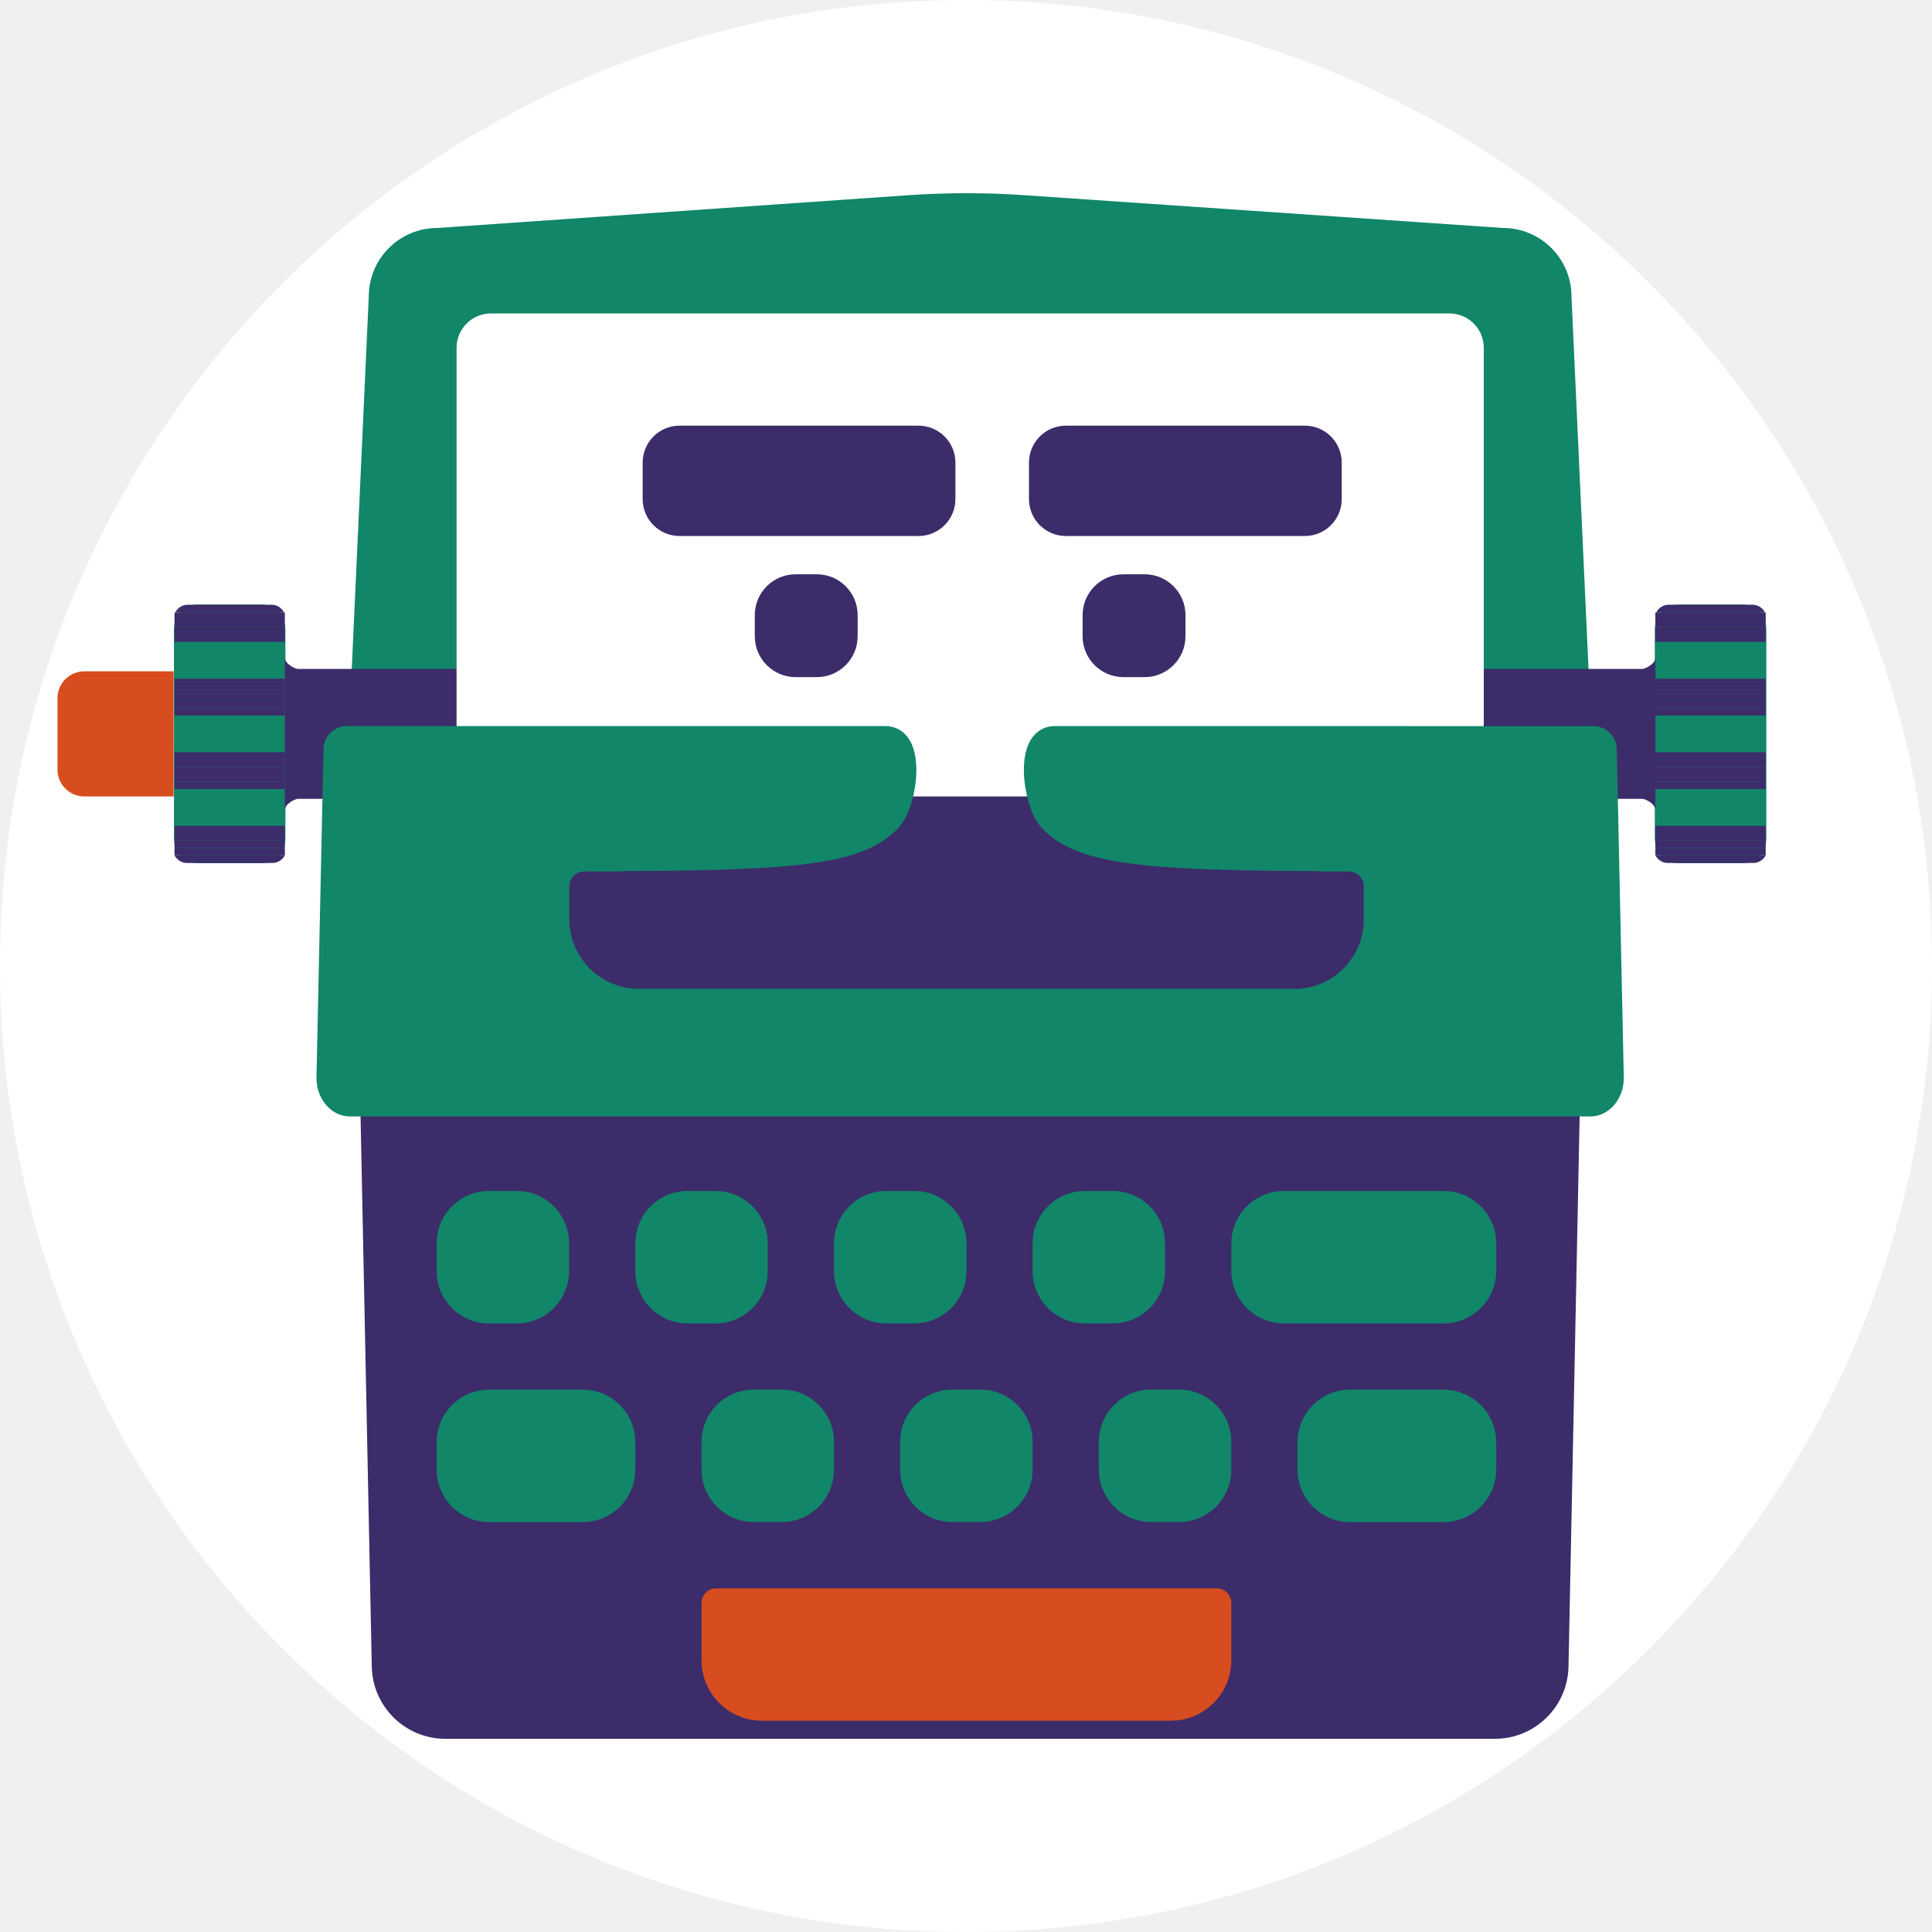
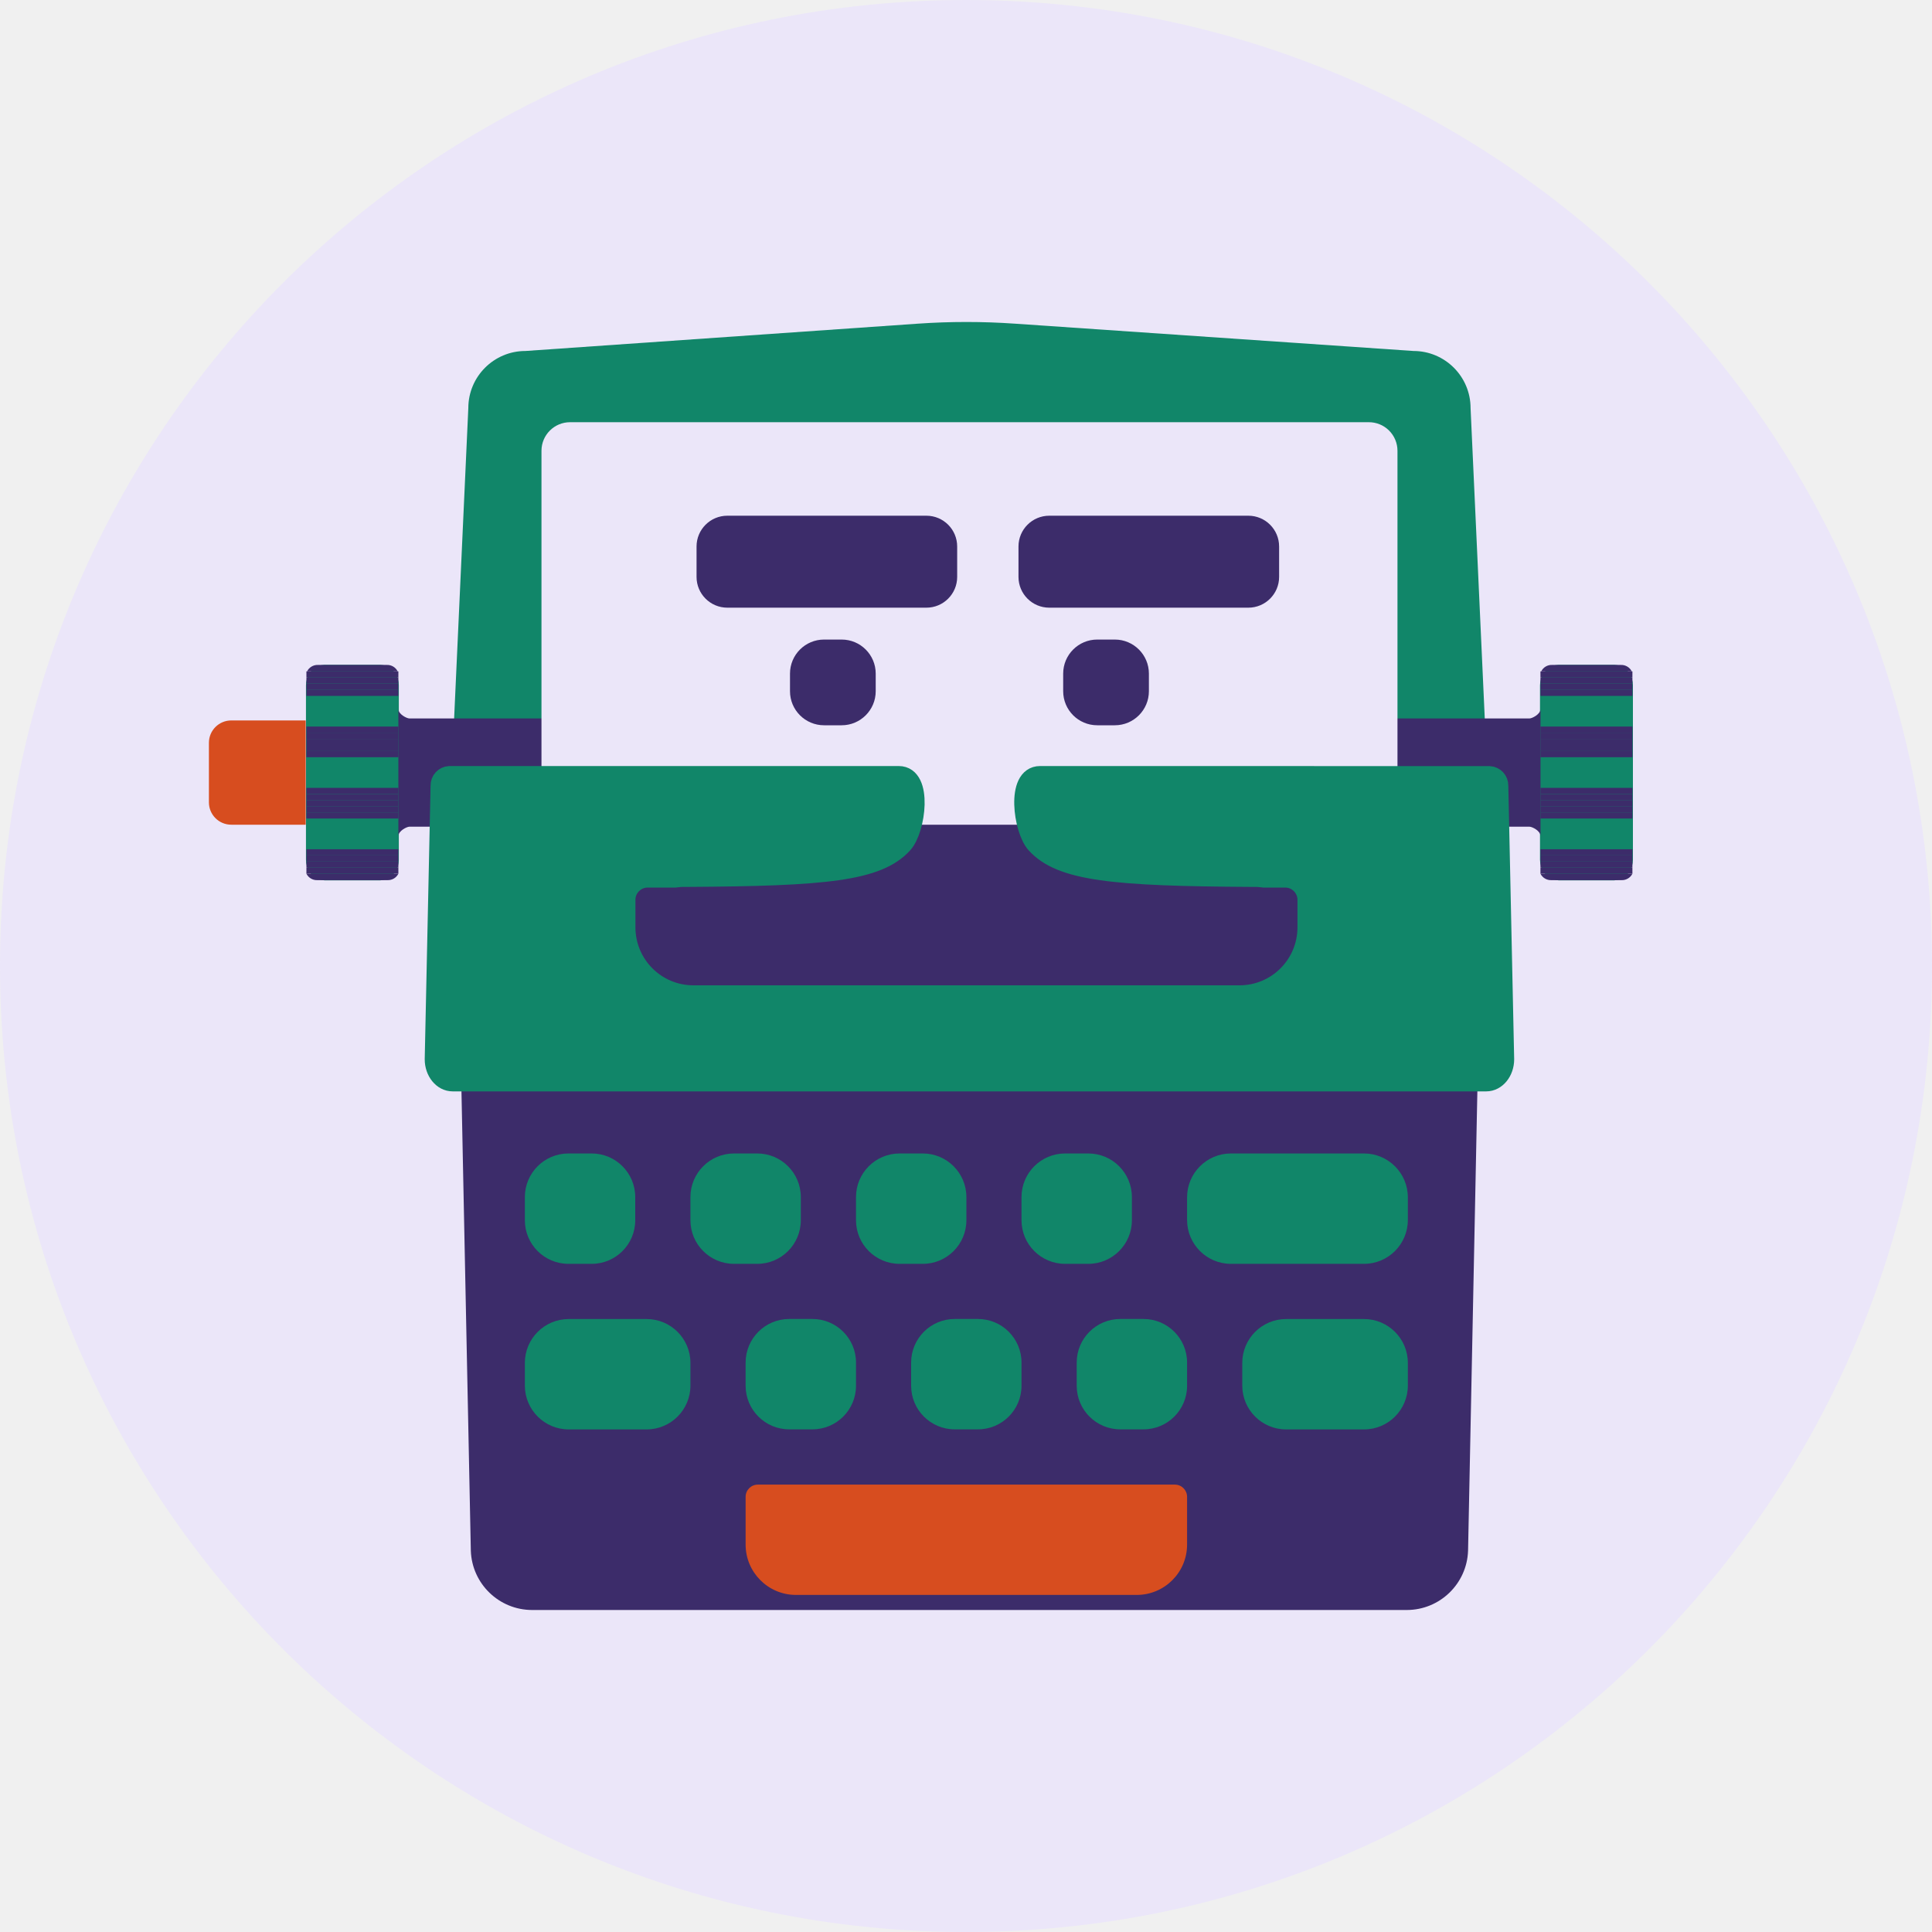
- <svg xmlns="http://www.w3.org/2000/svg" width="250" height="250" viewBox="0 0 250 250">
-   <circle cx="125" cy="125" r="125" fill="#fff" />
-   <path d="M206.21,100.91H44.86l2.86-62.54a8.87,8.87,0,0,1,8.87-8.87l60.93-4.24a108.42,108.42,0,0,1,15.08,0l61.88,4.24a8.87,8.87,0,0,1,8.87,8.87Z" fill="#118669" />
-   <path d="M35.43,108.51V81.42a2,2,0,0,0-.08-.56A1.47,1.47,0,0,0,34,79.73H25.43a1.45,1.45,0,0,0-1.34,1.13,1.73,1.73,0,0,0-.08.56v27.09a1.69,1.69,0,0,0,.08.56,1.47,1.47,0,0,0,1.34,1.13H34a1.5,1.5,0,0,0,1.35-1.13A2,2,0,0,0,35.43,108.51Z" fill="#118669" stroke="#118669" stroke-miterlimit="10" stroke-width="3" />
-   <path d="M193.44,225H57.63a9.53,9.53,0,0,1-9.52-9.21l-1.61-79H204.56l-1.6,79A9.53,9.53,0,0,1,193.44,225Z" fill="#3c2c6a" />
-   <path d="M10.91,86.87H22.47a0,0,0,0,1,0,0v16.19a0,0,0,0,1,0,0H10.91a3.47,3.47,0,0,1-3.47-3.47V90.34A3.47,3.47,0,0,1,10.91,86.87Z" fill="#d74d1f" />
-   <path d="M227.06,108.51V81.42a1.73,1.73,0,0,0-.09-.56,1.45,1.45,0,0,0-1.34-1.13h-8.57a1.45,1.45,0,0,0-1.34,1.13,1.73,1.73,0,0,0-.09.56v27.09a1.69,1.69,0,0,0,.09.56,1.47,1.47,0,0,0,1.34,1.13h8.57a1.49,1.49,0,0,0,1.34-1.13A1.69,1.69,0,0,0,227.06,108.51Z" fill="#118669" stroke="#118669" stroke-miterlimit="10" stroke-width="3" />
-   <path d="M133.43,102.88H117.64a5.43,5.43,0,0,0,.75-2.38,7.15,7.15,0,1,1,14.29,0A5.3,5.3,0,0,0,133.43,102.88Z" fill="#fff" stroke="#000" stroke-miterlimit="10" stroke-width="3" />
-   <path d="M212.5,103.37H38.57c-.4,0-1.71.65-1.71,1.46V85.1c0,.81,1.31,1.46,1.71,1.46H212.5c.4,0,1.71-.65,1.71-1.46v19.73C214.21,104,212.9,103.37,212.5,103.37Z" fill="#3c2c6a" />
-   <rect x="167.9" y="179.82" width="25.71" height="17.14" rx="6.81" ry="6.81" fill="#118669" />
-   <rect x="56.5" y="179.82" width="25.71" height="17.14" rx="6.81" ry="6.81" fill="#118669" />
-   <rect x="90.78" y="179.82" width="17.14" height="17.14" rx="6.77" ry="6.77" transform="translate(198.7 376.77) rotate(-180)" fill="#118669" />
-   <rect x="116.49" y="179.82" width="17.14" height="17.14" rx="6.77" ry="6.77" transform="translate(250.11 376.77) rotate(-180)" fill="#118669" />
-   <rect x="142.2" y="179.82" width="17.14" height="17.14" rx="6.77" ry="6.77" transform="translate(301.53 376.77) rotate(-180)" fill="#118669" />
-   <rect x="56.5" y="154.11" width="17.14" height="17.14" rx="6.77" ry="6.77" transform="translate(130.14 325.36) rotate(-180)" fill="#118669" />
-   <rect x="82.21" y="154.11" width="17.14" height="17.14" rx="6.77" ry="6.77" transform="translate(181.56 325.36) rotate(-180)" fill="#118669" />
-   <rect x="107.92" y="154.11" width="17.14" height="17.14" rx="6.77" ry="6.77" transform="translate(232.98 325.36) rotate(-180)" fill="#118669" />
-   <rect x="133.63" y="154.11" width="17.14" height="17.14" rx="6.77" ry="6.77" transform="translate(284.39 325.36) rotate(-180)" fill="#118669" />
-   <rect x="159.34" y="154.11" width="34.28" height="17.14" rx="6.81" ry="6.81" transform="translate(352.95 325.36) rotate(-180)" fill="#118669" />
-   <path d="M98.6,205.53h52.91a7.82,7.82,0,0,1,7.82,7.82v7.41a1.9,1.9,0,0,1-1.9,1.9H92.68a1.9,1.9,0,0,1-1.9-1.9v-7.41a7.82,7.82,0,0,1,7.82-7.82Z" transform="translate(250.11 428.19) rotate(-180)" fill="#d74d1f" />
-   <path d="M192,45v81.25H59.08V45a4.44,4.44,0,0,1,4.44-4.44h124A4.44,4.44,0,0,1,192,45Z" fill="#fff" />
-   <rect x="97.67" y="74.31" width="13.31" height="13.31" rx="5.29" ry="5.29" fill="#3c2c6a" />
-   <rect x="140.09" y="74.31" width="13.31" height="13.31" rx="5.29" ry="5.29" fill="#3c2c6a" />
-   <path d="M205.51,133.47a2.55,2.55,0,0,1-2.74,2.29H48.29a2.56,2.56,0,0,1-2.74-2.29l.91-28.91H204.6Z" fill="#3c2c6a" stroke="#3c2c6a" stroke-miterlimit="10" stroke-width="3" />
-   <path d="M136.5,95.45c-3.81,0-2.65,8.38-.67,10.57,3.91,4.33,12.16,5.07,33.52,5.2H170a6,6,0,0,1,3.17.92h0c2.94,1.81,4.49,5.85,3.73,9.79s-3.61,6.7-6.9,6.71H81.06c-3.3,0-6.16-2.79-6.9-6.71s.79-8,3.73-9.79h0a6,6,0,0,1,3.17-.92h.65c21.36-.13,29.61-.87,33.52-5.2,2-2.19,3.14-10.57-.67-10.57H44.79A1.51,1.51,0,0,0,43.36,97l-.91,42.48c0,1.92,1.27,3.49,2.84,3.49H205.78c1.57,0,2.84-1.57,2.84-3.49L207.71,97a1.51,1.51,0,0,0-1.43-1.54Z" fill="#118669" stroke="#118669" stroke-miterlimit="10" stroke-width="3" />
-   <path d="M82.67,112.72h84.77a9,9,0,0,1,9,9V126a1.9,1.9,0,0,1-1.9,1.9h-99a1.9,1.9,0,0,1-1.9-1.9v-4.3a9,9,0,0,1,9-9Z" transform="translate(250.11 240.67) rotate(-180)" fill="#3c2c6a" />
-   <rect x="133.15" y="55.08" width="40.47" height="14.28" rx="4.78" ry="4.78" fill="#3c2c6a" />
-   <rect x="83.16" y="55.08" width="40.47" height="14.28" rx="4.78" ry="4.78" fill="#3c2c6a" />
-   <rect x="22.58" y="79.25" width="14.28" height="0.95" fill="#3c2c6a" />
-   <rect x="22.58" y="81.16" width="14.28" height="0.95" fill="#3c2c6a" />
-   <rect x="22.58" y="88.77" width="14.28" height="0.95" fill="#3c2c6a" />
-   <rect x="22.58" y="90.68" width="14.28" height="0.95" fill="#3c2c6a" />
-   <rect x="22.58" y="89.73" width="14.28" height="0.95" fill="#3c2c6a" />
-   <rect x="22.58" y="82.11" width="14.28" height="0.95" fill="#3c2c6a" />
-   <rect x="22.58" y="91.63" width="14.28" height="0.95" fill="#3c2c6a" />
-   <rect x="22.58" y="87.82" width="14.28" height="0.95" fill="#3c2c6a" />
-   <rect x="22.58" y="99.25" width="14.28" height="0.95" fill="#3c2c6a" />
-   <rect x="22.58" y="98.3" width="14.28" height="0.95" fill="#3c2c6a" />
-   <rect x="22.58" y="101.15" width="14.28" height="0.95" fill="#3c2c6a" />
-   <rect x="22.58" y="97.34" width="14.28" height="0.95" fill="#3c2c6a" />
-   <rect x="22.58" y="100.2" width="14.28" height="0.95" fill="#3c2c6a" />
-   <rect x="22.58" y="106.87" width="14.28" height="0.95" fill="#3c2c6a" />
-   <rect x="22.58" y="107.82" width="14.28" height="0.95" fill="#3c2c6a" />
-   <rect x="22.58" y="108.77" width="14.28" height="0.95" fill="#3c2c6a" />
-   <rect x="22.58" y="80.2" width="14.28" height="0.95" fill="#3c2c6a" />
-   <rect x="22.58" y="109.72" width="14.28" height="0.95" fill="#3c2c6a" />
-   <path d="M36.75,79.25a1.8,1.8,0,0,0-1.68-1H24.36a1.81,1.81,0,0,0-1.68,1Z" fill="#3c2c6a" />
-   <path d="M36.86,110.67a1.82,1.82,0,0,1-1.7,1H24.28a1.82,1.82,0,0,1-1.7-1Z" fill="#3c2c6a" />
-   <rect x="214.2" y="79.25" width="14.28" height="0.95" fill="#3c2c6a" />
-   <rect x="214.2" y="81.16" width="14.28" height="0.95" fill="#3c2c6a" />
-   <rect x="214.2" y="88.77" width="14.28" height="0.95" fill="#3c2c6a" />
-   <rect x="214.2" y="90.68" width="14.28" height="0.95" fill="#3c2c6a" />
-   <rect x="214.2" y="89.73" width="14.28" height="0.95" fill="#3c2c6a" />
-   <rect x="214.2" y="82.11" width="14.28" height="0.95" fill="#3c2c6a" />
-   <rect x="214.2" y="91.63" width="14.28" height="0.95" fill="#3c2c6a" />
-   <rect x="214.2" y="87.82" width="14.28" height="0.95" fill="#3c2c6a" />
-   <rect x="214.2" y="99.25" width="14.28" height="0.95" fill="#3c2c6a" />
-   <rect x="214.2" y="98.3" width="14.28" height="0.95" fill="#3c2c6a" />
-   <rect x="214.2" y="101.15" width="14.28" height="0.95" fill="#3c2c6a" />
-   <rect x="214.2" y="97.34" width="14.28" height="0.95" fill="#3c2c6a" />
-   <rect x="214.2" y="100.2" width="14.28" height="0.95" fill="#3c2c6a" />
-   <rect x="214.2" y="106.87" width="14.28" height="0.95" fill="#3c2c6a" />
-   <rect x="214.2" y="107.82" width="14.28" height="0.95" fill="#3c2c6a" />
-   <rect x="214.2" y="108.77" width="14.28" height="0.95" fill="#3c2c6a" />
-   <rect x="214.2" y="80.2" width="14.28" height="0.95" fill="#3c2c6a" />
-   <rect x="214.2" y="109.72" width="14.28" height="0.95" fill="#3c2c6a" />
-   <path d="M228.38,79.25a1.81,1.81,0,0,0-1.68-1H216a1.8,1.8,0,0,0-1.68,1Z" fill="#3c2c6a" />
-   <path d="M228.48,110.67a1.81,1.81,0,0,1-1.7,1H215.91a1.83,1.83,0,0,1-1.71-1Z" fill="#3c2c6a" />
+ <svg xmlns="http://www.w3.org/2000/svg" width="300" height="300" viewBox="0 0 300 300">
+   <circle cx="150" cy="150" r="150" fill="#ebe6f9" />
+   <path d="M231.21,125.91H69.86l2.86-62.54a8.87,8.87,0,0,1,8.87-8.87l60.93-4.24a108.42,108.42,0,0,1,15.08,0l61.88,4.24a8.87,8.87,0,0,1,8.87,8.87Z" fill="#118669" />
+   <path d="M60.43,133.51V106.42a2.1,2.1,0,0,0-.08-.56A1.48,1.48,0,0,0,59,104.73H50.43a1.45,1.45,0,0,0-1.34,1.13,1.77,1.77,0,0,0-.08.56v27.09a1.77,1.77,0,0,0,.08.56,1.47,1.47,0,0,0,1.34,1.13H59a1.5,1.5,0,0,0,1.35-1.13A2.1,2.1,0,0,0,60.43,133.51Z" fill="#118669" stroke="#118669" stroke-miterlimit="10" stroke-width="3" />
+   <path d="M218.44,250H82.63a9.53,9.53,0,0,1-9.52-9.21l-1.61-79H229.56l-1.6,79A9.53,9.53,0,0,1,218.44,250Z" fill="#3c2c6a" />
+   <path d="M35.91,111.87H47.47v16.19H35.91a3.47,3.47,0,0,1-3.47-3.47h0v-9.25A3.47,3.47,0,0,1,35.91,111.87Z" fill="#d74d1f" />
+   <path d="M252.06,133.51V106.42a1.77,1.77,0,0,0-.09-.56,1.45,1.45,0,0,0-1.34-1.13h-8.57a1.45,1.45,0,0,0-1.34,1.13,1.77,1.77,0,0,0-.09.56v27.09a1.77,1.77,0,0,0,.09.56,1.47,1.47,0,0,0,1.34,1.13h8.57a1.49,1.49,0,0,0,1.34-1.13A1.77,1.77,0,0,0,252.06,133.51Z" fill="#118669" stroke="#118669" stroke-miterlimit="10" stroke-width="3" />
+   <path d="M158.43,127.88H142.64a5.41,5.41,0,0,0,.75-2.38,7.15,7.15,0,1,1,14.29-.53,4.68,4.68,0,0,1,0,.53A5.28,5.28,0,0,0,158.43,127.88Z" fill="#fff" stroke="#000" stroke-miterlimit="10" stroke-width="3" />
+   <path d="M237.5,128.37H63.57c-.4,0-1.71.65-1.71,1.46V110.1c0,.81,1.31,1.46,1.71,1.46H237.5c.4,0,1.71-.65,1.71-1.46v19.73C239.21,129,237.9,128.37,237.5,128.37Z" fill="#3c2c6a" />
+   <rect x="192.9" y="204.82" width="25.71" height="17.14" rx="6.81" ry="6.81" fill="#118669" />
+   <rect x="81.5" y="204.82" width="25.71" height="17.14" rx="6.81" ry="6.81" fill="#118669" />
+   <rect x="115.78" y="204.81" width="17.14" height="17.14" rx="6.77" ry="6.77" fill="#118669" />
+   <rect x="141.48" y="204.81" width="17.14" height="17.14" rx="6.77" ry="6.77" fill="#118669" />
+   <rect x="167.19" y="204.81" width="17.14" height="17.14" rx="6.77" ry="6.77" fill="#118669" />
+   <rect x="81.5" y="179.11" width="17.14" height="17.14" rx="6.77" ry="6.77" fill="#118669" />
+   <rect x="107.21" y="179.11" width="17.14" height="17.14" rx="6.77" ry="6.77" fill="#118669" />
+   <rect x="132.92" y="179.11" width="17.14" height="17.14" rx="6.77" ry="6.77" fill="#118669" />
+   <rect x="158.62" y="179.11" width="17.14" height="17.14" rx="6.77" ry="6.77" fill="#118669" />
+   <rect x="184.33" y="179.11" width="34.28" height="17.14" rx="6.81" ry="6.81" fill="#118669" />
+   <path d="M176.51,247.66H123.6a7.82,7.82,0,0,1-7.82-7.82h0v-7.41a1.9,1.9,0,0,1,1.9-1.9h64.75a1.9,1.9,0,0,1,1.9,1.9v7.41a7.82,7.82,0,0,1-7.82,7.82Z" fill="#d74d1f" />
+   <path d="M217,70v81.25H84.08V70a4.44,4.44,0,0,1,4.44-4.44h124A4.44,4.44,0,0,1,217,70Z" fill="#ebe6f9" />
+   <rect x="122.67" y="99.31" width="13.31" height="13.31" rx="5.29" ry="5.29" fill="#3c2c6a" />
+   <rect x="165.09" y="99.31" width="13.31" height="13.31" rx="5.29" ry="5.29" fill="#3c2c6a" />
+   <path d="M230.51,158.47a2.56,2.56,0,0,1-2.74,2.29H73.29a2.56,2.56,0,0,1-2.74-2.29l.91-28.91H229.6Z" fill="#3c2c6a" stroke="#3c2c6a" stroke-miterlimit="10" stroke-width="3" />
+   <path d="M161.5,120.45c-3.81,0-2.65,8.38-.67,10.57,3.91,4.33,12.16,5.07,33.52,5.2H195a5.94,5.94,0,0,1,3.17.92h0c2.94,1.81,4.49,5.85,3.73,9.79s-3.61,6.7-6.9,6.71H106.06c-3.3,0-6.16-2.79-6.9-6.71s.79-8,3.73-9.79h0a5.94,5.94,0,0,1,3.17-.92h.65c21.36-.13,29.61-.87,33.52-5.2,2-2.19,3.14-10.57-.67-10.57H69.79A1.51,1.51,0,0,0,68.36,122l-.91,42.48c0,1.92,1.27,3.49,2.84,3.49H230.78c1.57,0,2.84-1.57,2.84-3.49L232.71,122a1.51,1.51,0,0,0-1.43-1.54Z" fill="#118669" stroke="#118669" stroke-miterlimit="10" stroke-width="3" />
+   <path d="M192.44,153H107.67a9,9,0,0,1-9-9v-4.28a1.9,1.9,0,0,1,1.9-1.9h99a1.9,1.9,0,0,1,1.9,1.9h0V144a9,9,0,0,1-9,9Z" fill="#3c2c6a" />
+   <rect x="158.15" y="80.08" width="40.47" height="14.28" rx="4.78" ry="4.78" fill="#3c2c6a" />
+   <rect x="108.16" y="80.08" width="40.47" height="14.28" rx="4.78" ry="4.78" fill="#3c2c6a" />
+   <rect x="47.58" y="104.25" width="14.28" height="0.95" fill="#3c2c6a" />
+   <rect x="47.58" y="106.16" width="14.28" height="0.95" fill="#3c2c6a" />
+   <rect x="47.58" y="113.77" width="14.28" height="0.95" fill="#3c2c6a" />
+   <rect x="47.58" y="115.68" width="14.28" height="0.95" fill="#3c2c6a" />
+   <rect x="47.58" y="114.73" width="14.28" height="0.95" fill="#3c2c6a" />
+   <rect x="47.58" y="107.11" width="14.28" height="0.95" fill="#3c2c6a" />
+   <rect x="47.58" y="116.63" width="14.28" height="0.95" fill="#3c2c6a" />
+   <rect x="47.58" y="112.82" width="14.28" height="0.95" fill="#3c2c6a" />
+   <rect x="47.58" y="124.25" width="14.28" height="0.95" fill="#3c2c6a" />
+   <rect x="47.58" y="123.3" width="14.28" height="0.95" fill="#3c2c6a" />
+   <rect x="47.58" y="126.15" width="14.28" height="0.95" fill="#3c2c6a" />
+   <rect x="47.58" y="122.34" width="14.28" height="0.95" fill="#3c2c6a" />
+   <rect x="47.58" y="125.2" width="14.28" height="0.95" fill="#3c2c6a" />
+   <rect x="47.58" y="131.87" width="14.28" height="0.95" fill="#3c2c6a" />
+   <rect x="47.58" y="132.82" width="14.28" height="0.95" fill="#3c2c6a" />
+   <rect x="47.58" y="133.77" width="14.28" height="0.95" fill="#3c2c6a" />
+   <rect x="47.58" y="105.2" width="14.28" height="0.95" fill="#3c2c6a" />
+   <rect x="47.58" y="134.72" width="14.28" height="0.95" fill="#3c2c6a" />
+   <path d="M61.75,104.25a1.8,1.8,0,0,0-1.68-1H49.36a1.82,1.82,0,0,0-1.68,1Z" fill="#3c2c6a" />
+   <path d="M61.86,135.67a1.82,1.82,0,0,1-1.7,1H49.28a1.82,1.82,0,0,1-1.7-1Z" fill="#3c2c6a" />
+   <rect x="239.2" y="104.25" width="14.28" height="0.95" fill="#3c2c6a" />
+   <rect x="239.2" y="106.16" width="14.28" height="0.95" fill="#3c2c6a" />
+   <rect x="239.2" y="113.77" width="14.28" height="0.95" fill="#3c2c6a" />
+   <rect x="239.2" y="115.68" width="14.28" height="0.95" fill="#3c2c6a" />
+   <rect x="239.2" y="114.73" width="14.28" height="0.95" fill="#3c2c6a" />
+   <rect x="239.2" y="107.11" width="14.28" height="0.95" fill="#3c2c6a" />
+   <rect x="239.2" y="116.63" width="14.28" height="0.95" fill="#3c2c6a" />
+   <rect x="239.2" y="112.82" width="14.28" height="0.95" fill="#3c2c6a" />
+   <rect x="239.2" y="124.25" width="14.28" height="0.95" fill="#3c2c6a" />
+   <rect x="239.2" y="123.3" width="14.28" height="0.95" fill="#3c2c6a" />
+   <rect x="239.2" y="126.15" width="14.28" height="0.95" fill="#3c2c6a" />
+   <rect x="239.2" y="122.34" width="14.28" height="0.95" fill="#3c2c6a" />
+   <rect x="239.2" y="125.2" width="14.28" height="0.95" fill="#3c2c6a" />
+   <rect x="239.2" y="131.87" width="14.28" height="0.95" fill="#3c2c6a" />
+   <rect x="239.2" y="132.82" width="14.28" height="0.95" fill="#3c2c6a" />
+   <rect x="239.2" y="133.77" width="14.28" height="0.95" fill="#3c2c6a" />
+   <rect x="239.2" y="105.2" width="14.28" height="0.95" fill="#3c2c6a" />
+   <rect x="239.2" y="134.72" width="14.28" height="0.95" fill="#3c2c6a" />
+   <path d="M253.38,104.25a1.82,1.82,0,0,0-1.68-1H241a1.8,1.8,0,0,0-1.68,1Z" fill="#3c2c6a" />
+   <path d="M253.48,135.67a1.82,1.82,0,0,1-1.7,1H240.91a1.82,1.82,0,0,1-1.71-1Z" fill="#3c2c6a" />
</svg>
